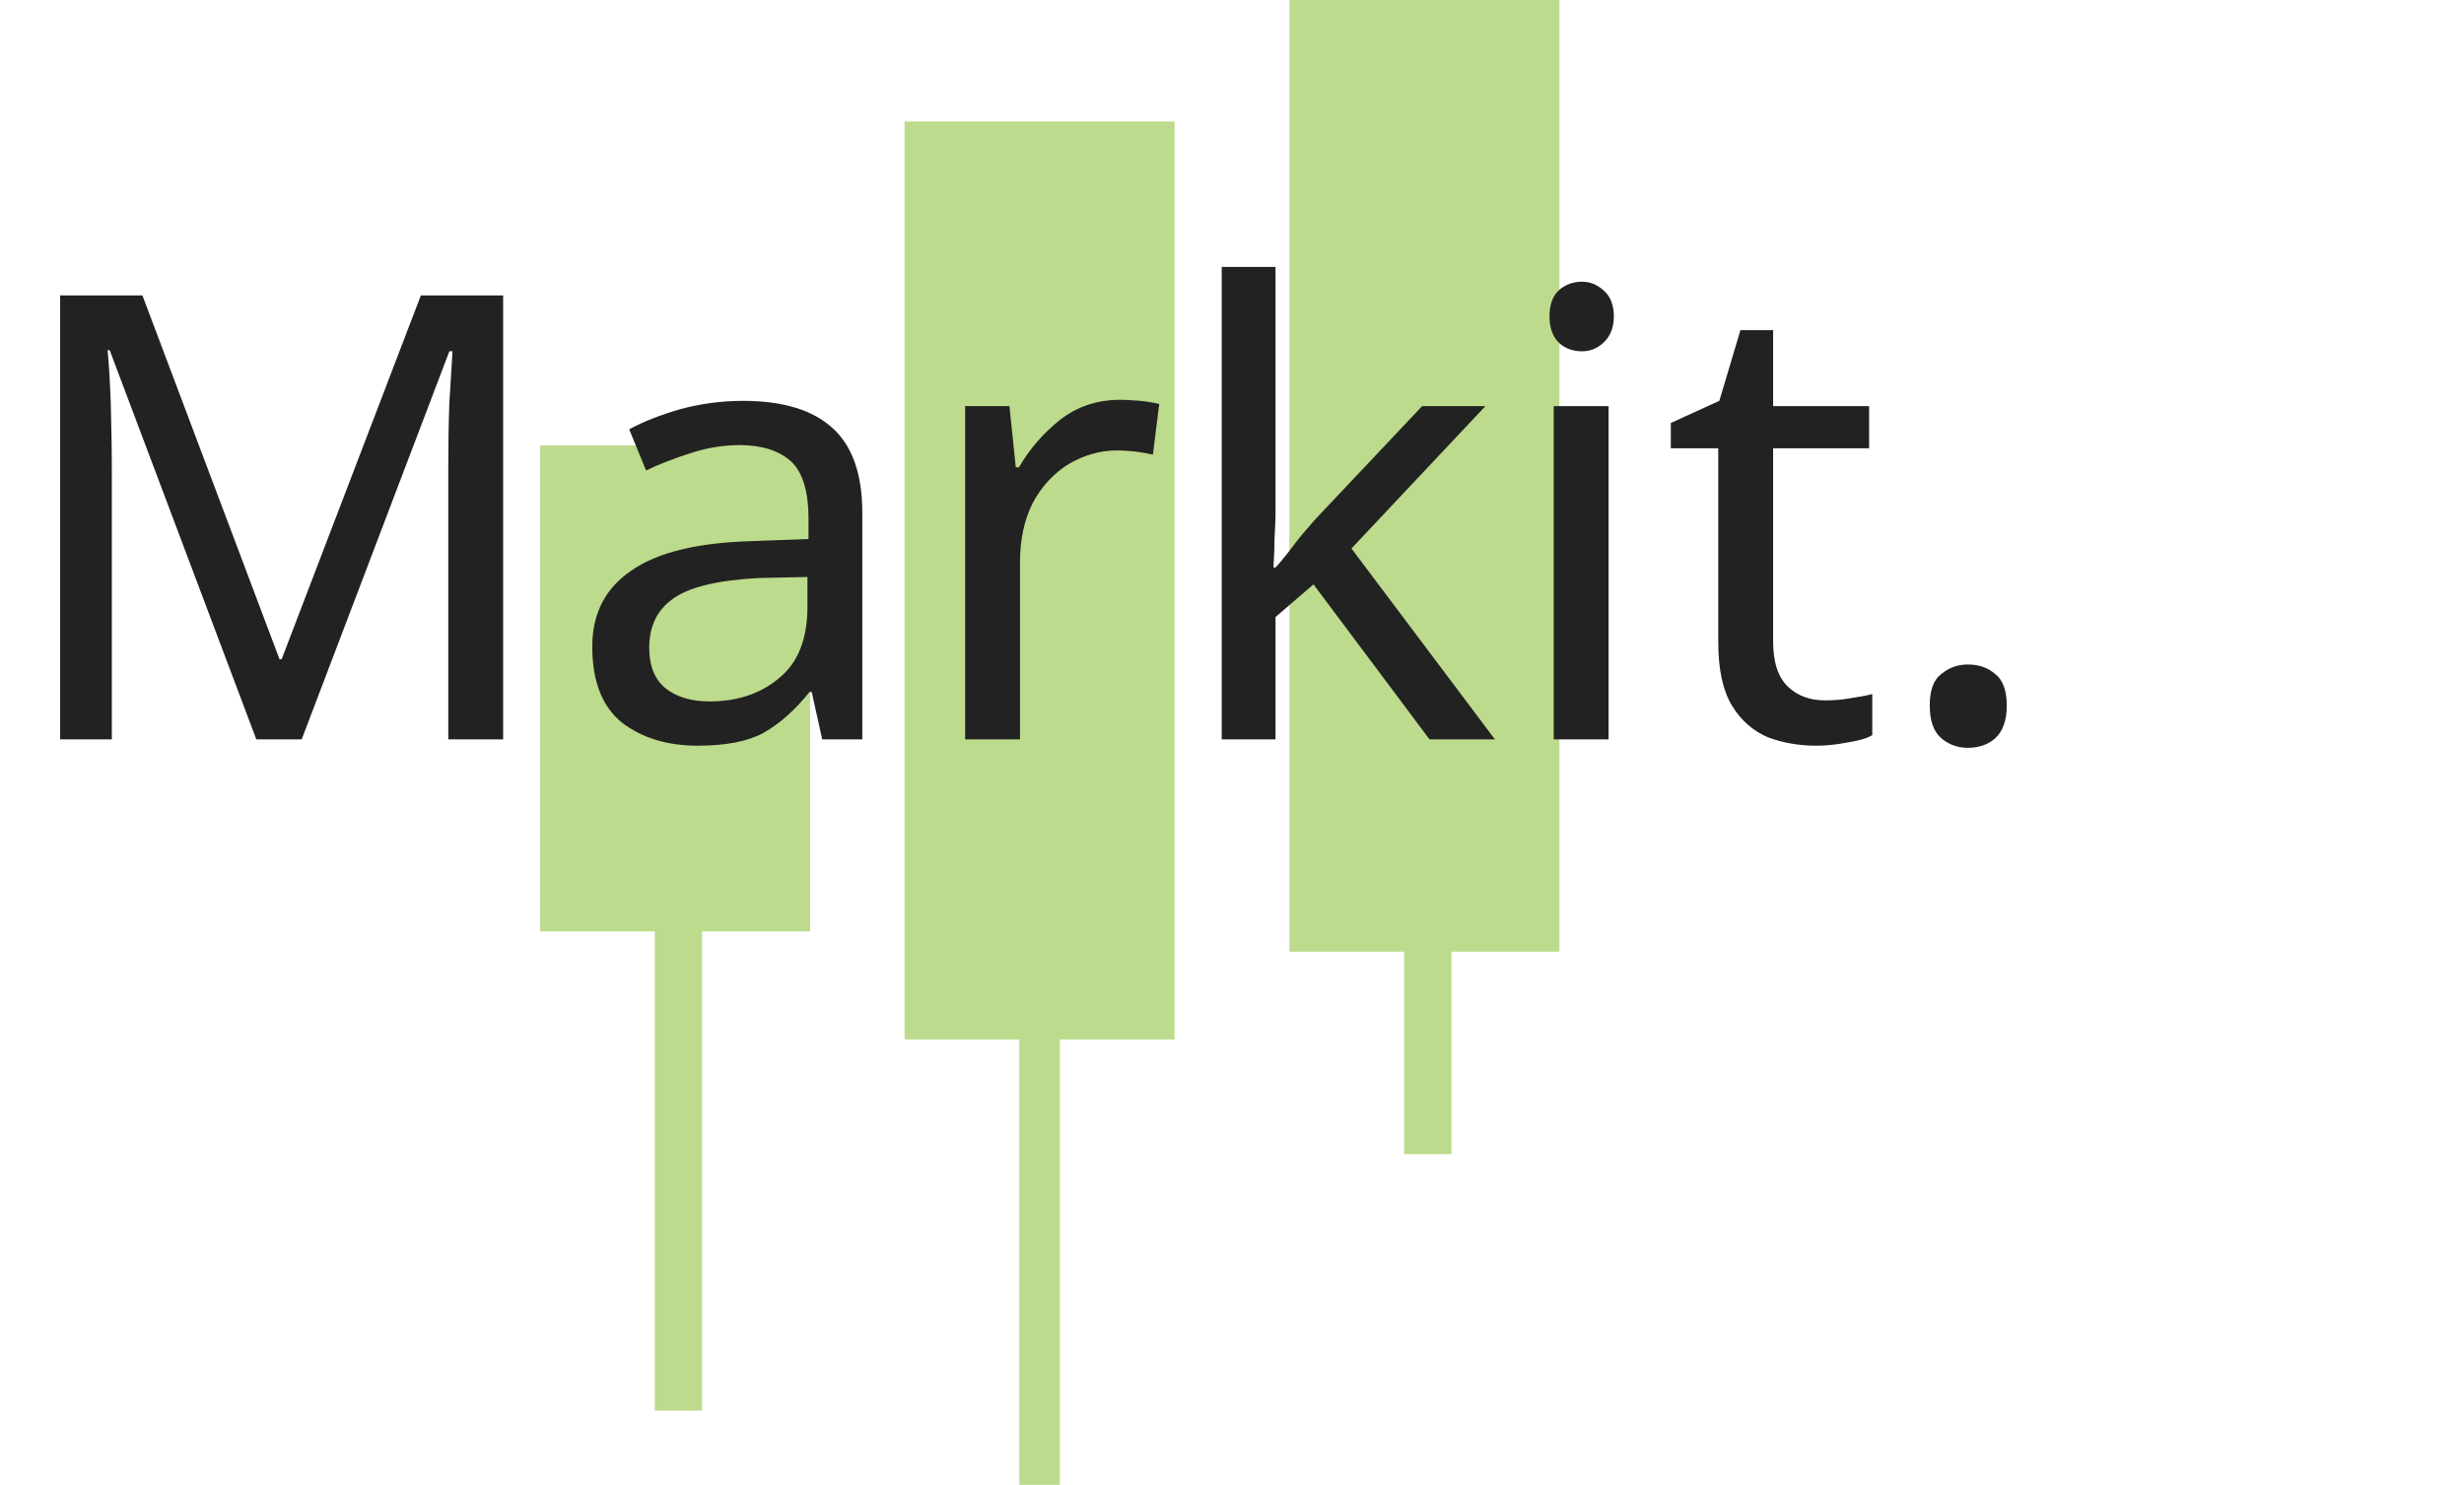
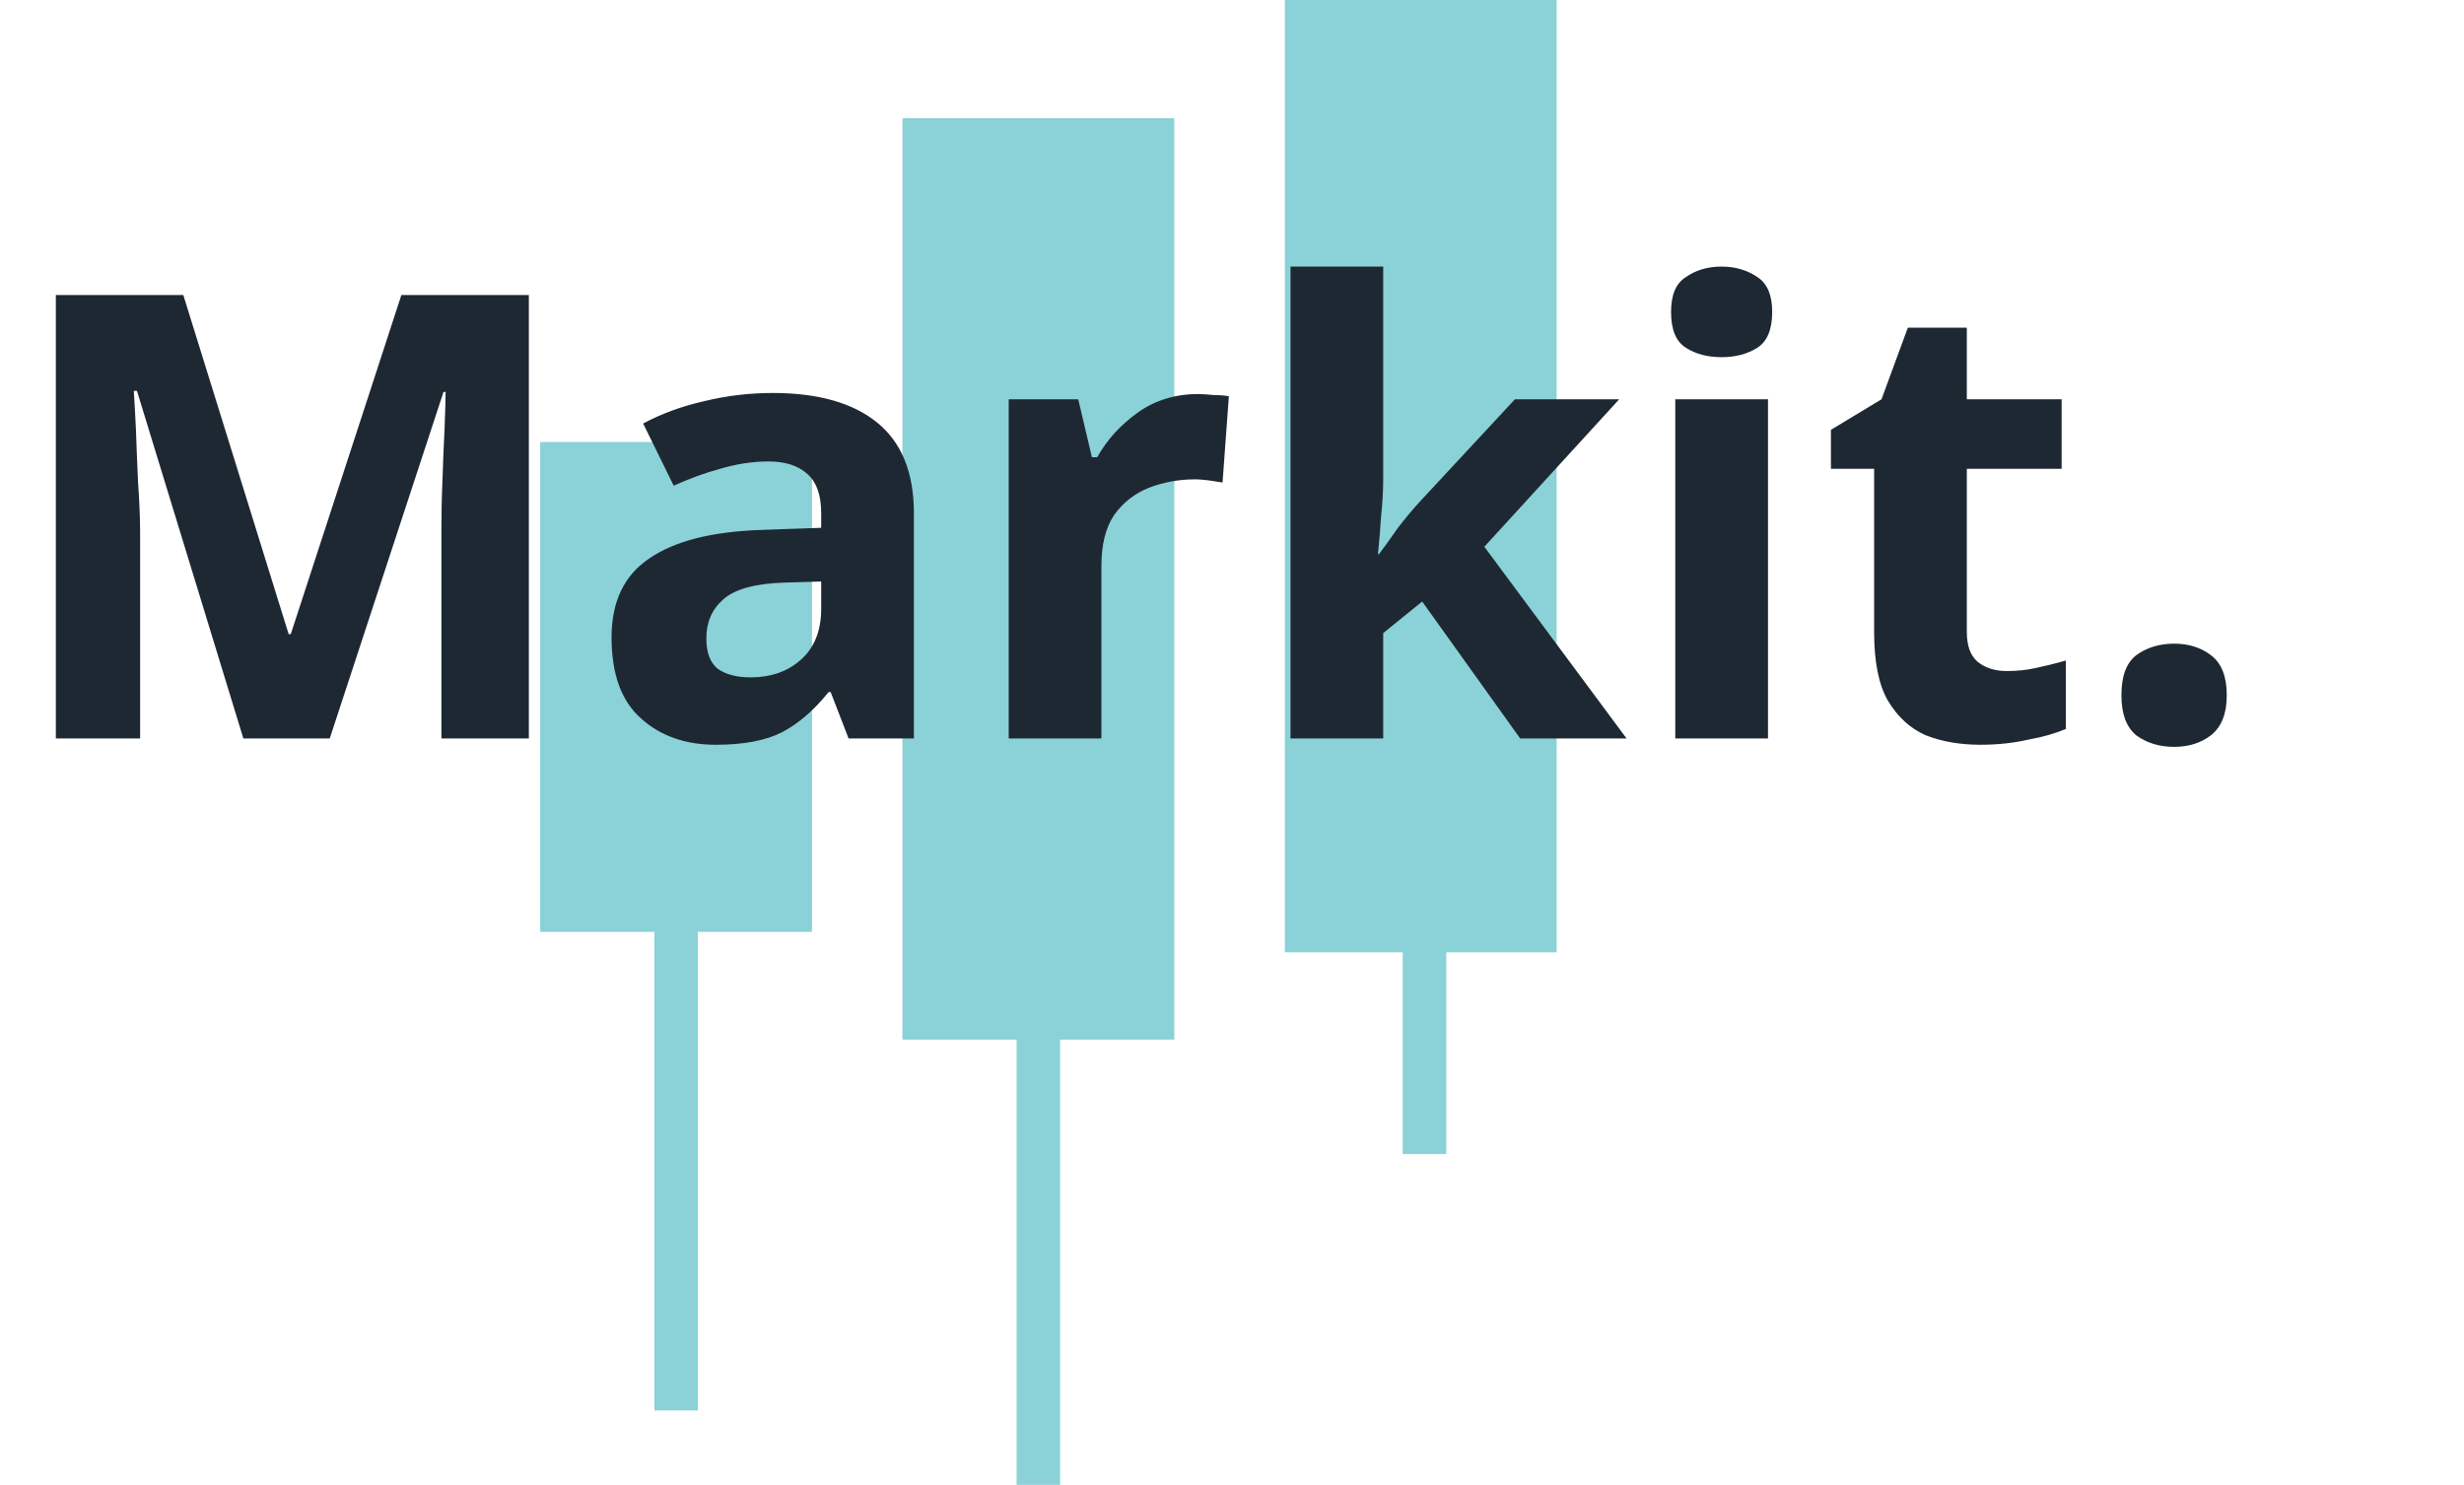
- <svg xmlns="http://www.w3.org/2000/svg" version="1.1" id="Layer_1" x="0px" y="0px" viewBox="0 0 36.5 22" style="enable-background:new 0 0 36.5 22;" xml:space="preserve">
-   <style type="text/css">
- 	.st0{fill:#BCDB8C;}
- 	.st1{fill:#232222;}
- 	.st2{font-family:'AmericanTypewriter-Bold';}
- 	.st3{font-size:9.206px;}
- </style>
-   <g>
-     <polygon class="st0" points="23.1,0 19.1,0 19.1,14.1 20.8,14.1 20.8,17.1 21.5,17.1 21.5,14.1 23.1,14.1  " />
-     <polygon class="st0" points="13.4,15.4 15.1,15.4 15.1,22 15.7,22 15.7,15.4 17.4,15.4 17.4,1.8 13.4,1.8  " />
-     <polygon class="st0" points="8,13.8 9.7,13.8 9.7,20.9 10.4,20.9 10.4,13.8 12,13.8 12,6.6 8,6.6  " />
-   </g>
-   <text transform="matrix(1 0 0 1 1.411438e-04 10.9548)" class="st1 st2 st3">Markit.</text>
+ <svg xmlns="http://www.w3.org/2000/svg" id="Layer_1" data-name="Layer 1" viewBox="0 0 36.546 22.028">
+   <defs>
+     <style>.cls-1{fill:#8ad2d7;}.cls-2{font-size:9.206px;fill:#1e2833;font-family:AmericanTypewriter-Bold, American Typewriter;font-weight:700;}</style>
+   </defs>
+   <polygon class="cls-1" points="23.088 0 19.057 0 19.057 14.127 20.805 14.127 20.805 17.12 21.451 17.12 21.451 14.127 23.088 14.127 23.088 0" />
+   <polygon class="cls-1" points="13.385 15.423 15.078 15.423 15.078 22.028 15.724 22.028 15.724 15.423 17.417 15.423 17.417 1.753 13.385 1.753 13.385 15.423" />
+   <polygon class="cls-1" points="8.012 13.824 9.705 13.824 9.705 20.924 10.351 20.924 10.351 13.824 12.044 13.824 12.044 6.557 8.012 6.557 8.012 13.824" />
+   <text class="cls-2" transform="translate(0.0001 10.9548)">Markit.</text>
</svg>
